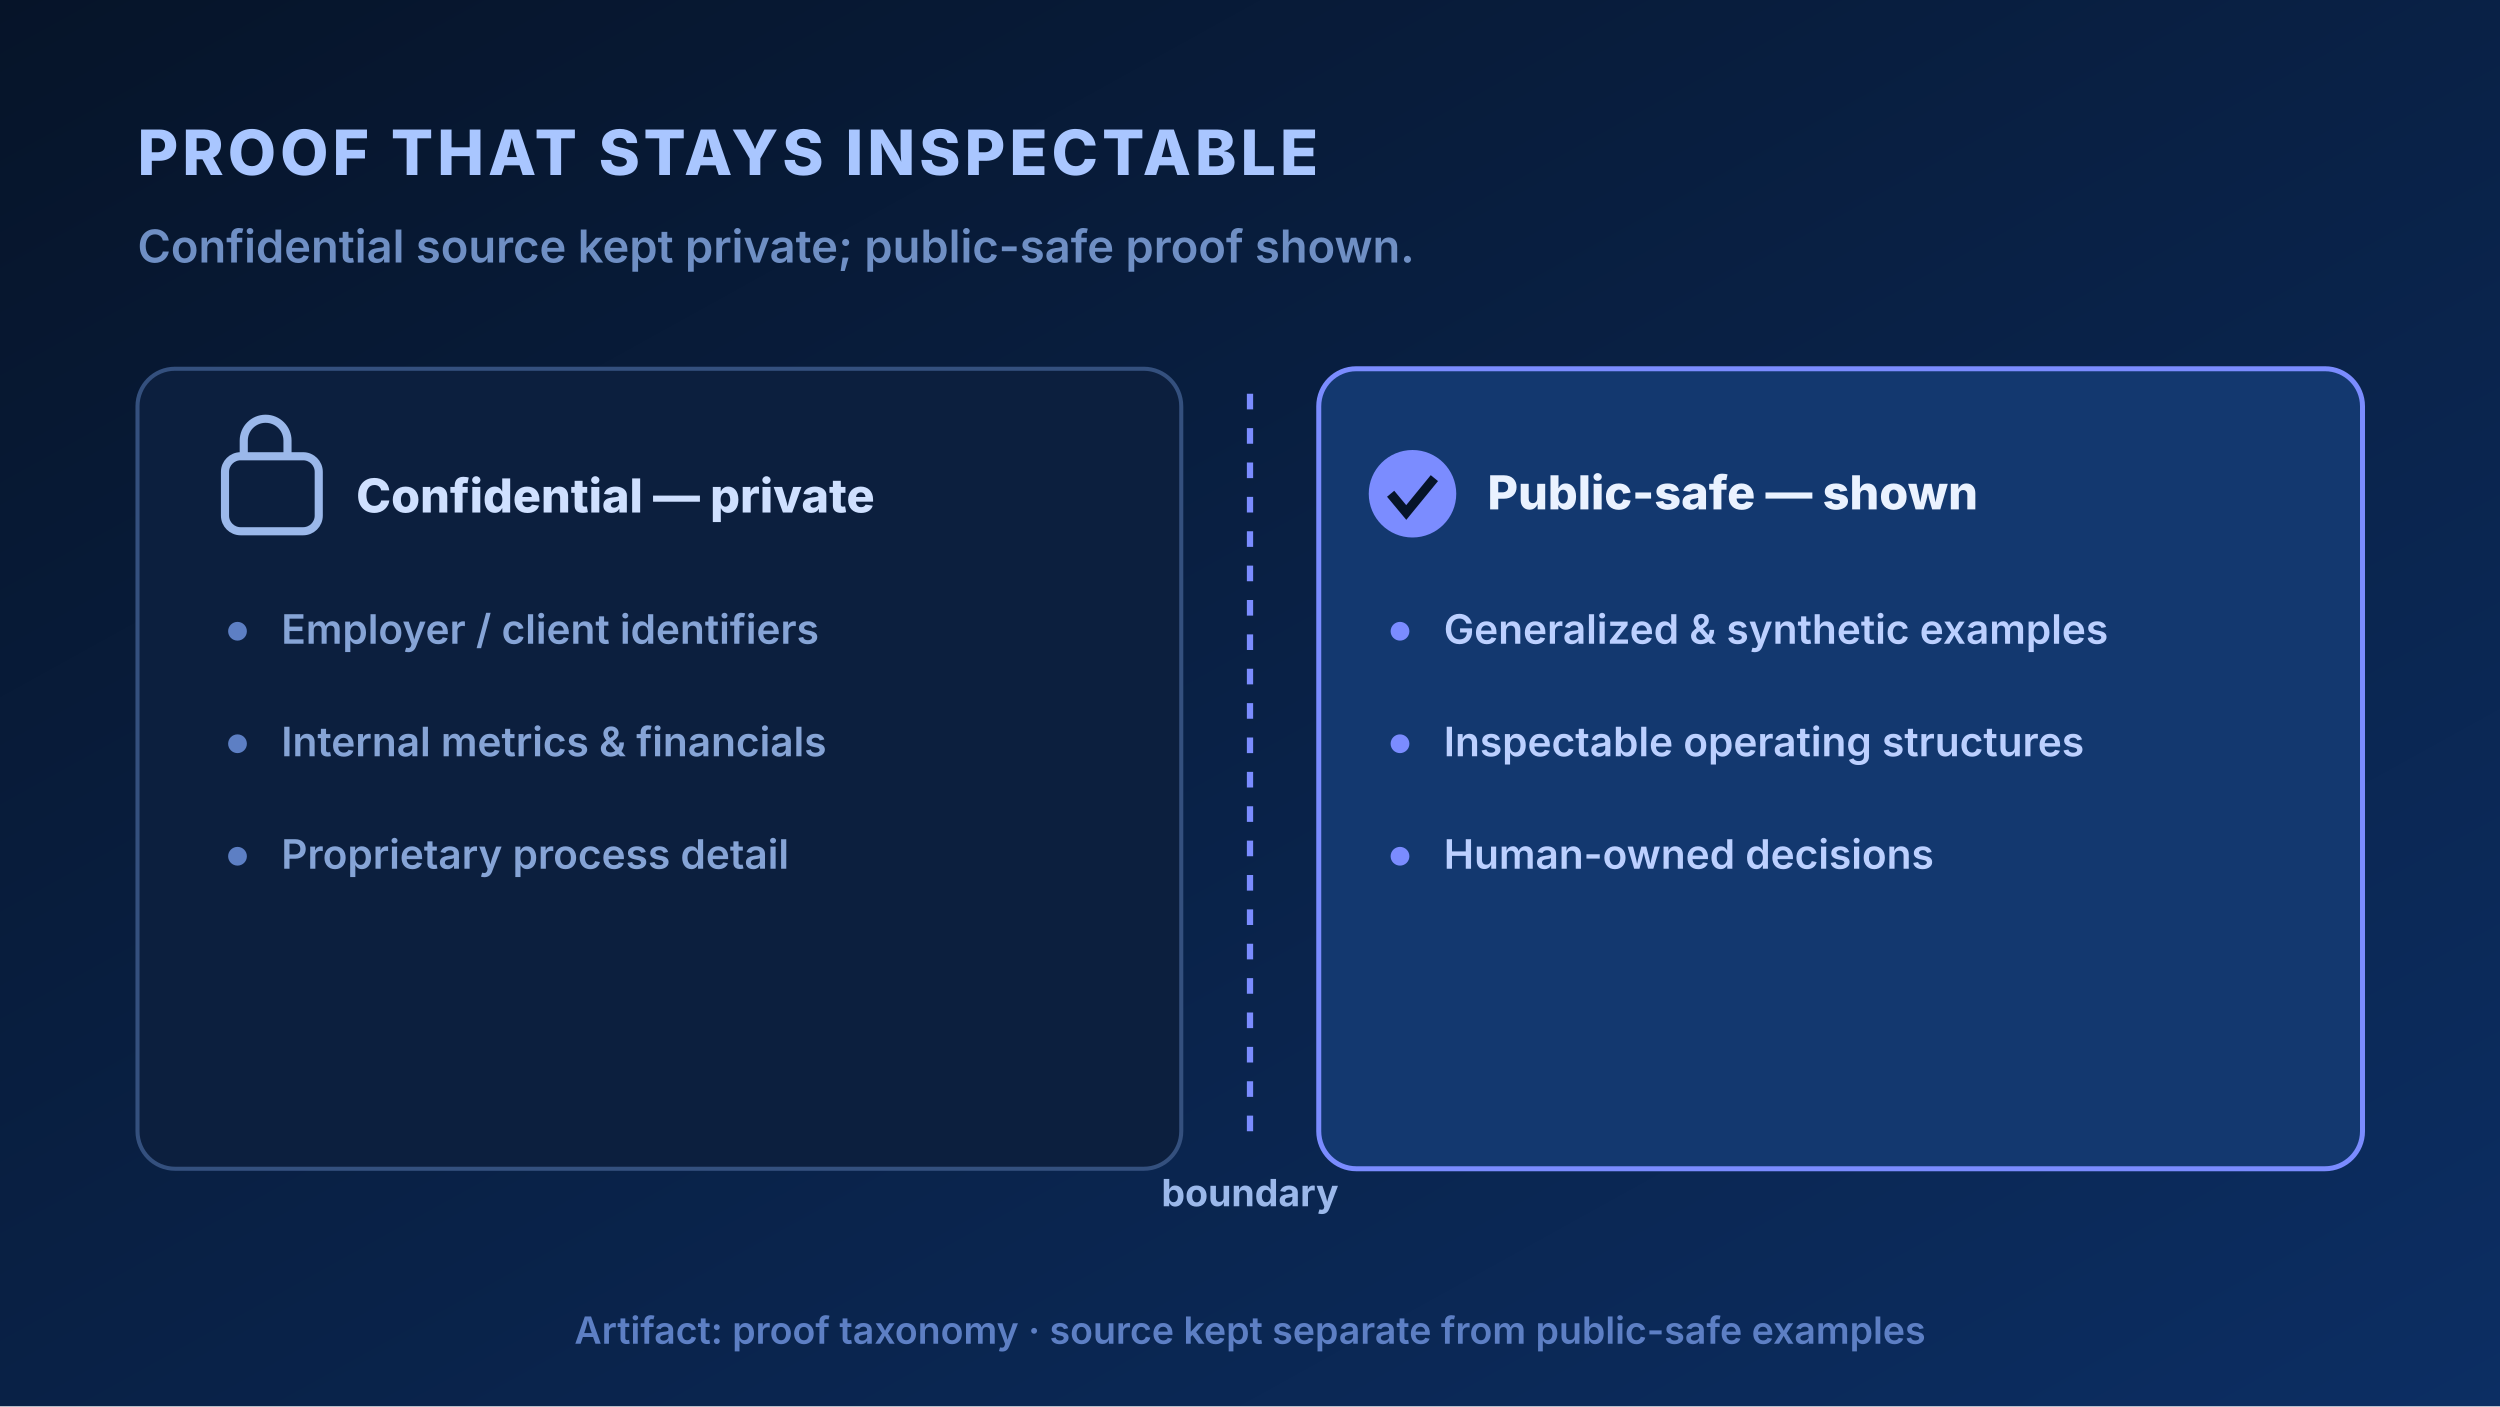
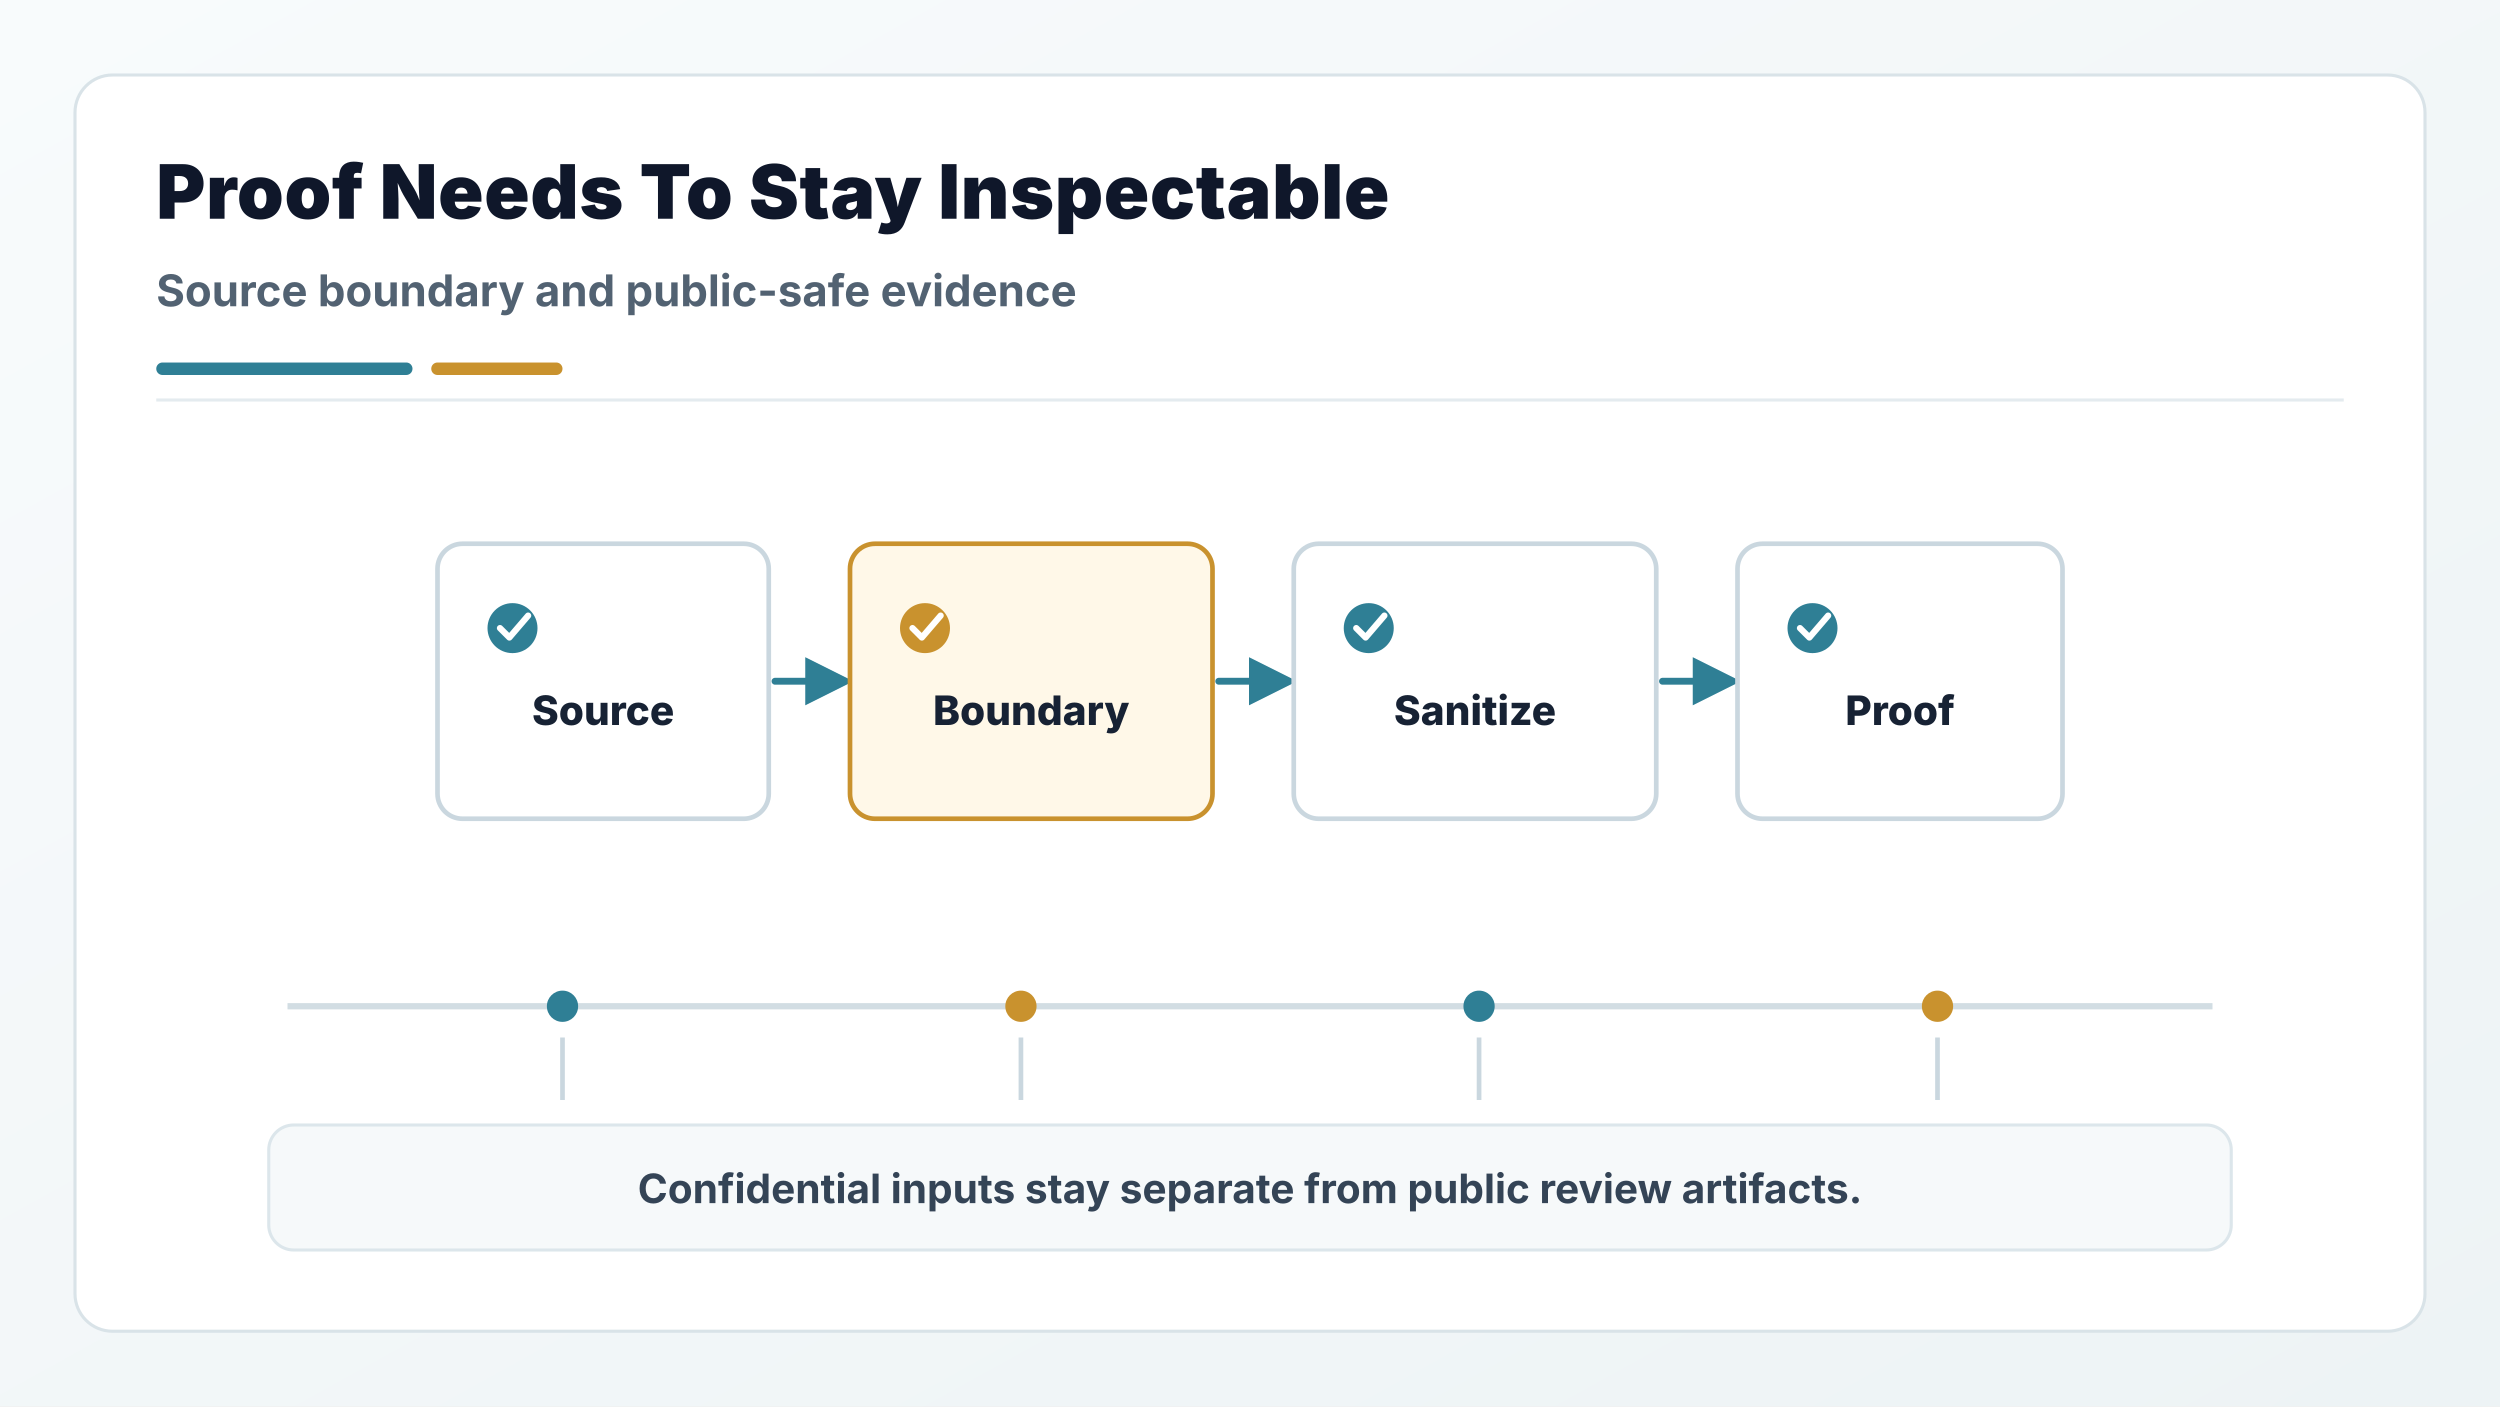
- <svg xmlns="http://www.w3.org/2000/svg" viewBox="0 0 800 450" role="img" aria-label="Confidential source material kept private while public-safe proof is shown, divided by a clear boundary.">
+ <svg xmlns="http://www.w3.org/2000/svg" viewBox="0 0 800 450" role="img" aria-label="Proof Needs To Stay Inspectable: Source boundary and public-safe evidence.">
  <defs>
    <linearGradient id="bg" x1="0" y1="0" x2="1" y2="1">
-       <stop offset="0" stop-color="#061429" />
-       <stop offset="1" stop-color="#0c2e63" />
+       <stop offset="0" stop-color="#f8fbfc" />
+       <stop offset="1" stop-color="#edf3f5" />
    </linearGradient>
+     <marker id="arrow" viewBox="0 0 10 10" refX="8" refY="5" markerWidth="7" markerHeight="7" orient="auto">
+       <path d="M0 0 L10 5 L0 10 z" fill="#2f7f95" />
+     </marker>
+     <style>
+       .title{font-family:Inter,Segoe UI,Arial,sans-serif;font-size:24px;font-weight:850;fill:#0f172a;letter-spacing:.2px}
+       .sub{font-family:Inter,Segoe UI,Arial,sans-serif;font-size:14px;font-weight:700;fill:#526272}
+       .step{font-family:Inter,Segoe UI,Arial,sans-serif;font-size:13px;font-weight:800;fill:#172234}
+       .footer{font-family:Inter,Segoe UI,Arial,sans-serif;font-size:13px;font-weight:750;fill:#344456}
+       .flow{fill:none;stroke:#2f7f95;stroke-width:2.2;stroke-linecap:round}
+       .rail{fill:none;stroke:#d2dde3;stroke-width:2}
+       .tick{stroke:#cad7df;stroke-width:1.5}
+     </style>
  </defs>
  <rect width="800" height="450" fill="url(#bg)" />
-   <text x="44" y="56" fill="#a9c6ff" font-family="Inter,Segoe UI,Arial,sans-serif" font-size="20" font-weight="800" letter-spacing="1.3">PROOF THAT STAYS INSPECTABLE</text>
-   <text x="44" y="84" fill="#6f8fc4" font-family="Inter,Segoe UI,Arial,sans-serif" font-size="14.5" font-weight="600">Confidential source kept private; public-safe proof shown.</text>
-   <rect x="44" y="118" width="334" height="256" rx="12" fill="#0c1f3e" stroke="#34507e" stroke-width="1.3" />
-   <rect x="72" y="146" width="30" height="24" rx="5" fill="none" stroke="#9bb8ea" stroke-width="2.6" />
-   <path d="M78 146 v-5 a7 7 0 0 1 14 0 v5" fill="none" stroke="#9bb8ea" stroke-width="2.6" />
-   <text x="114" y="164" fill="#cfe0ff" font-family="Inter,Segoe UI,Arial,sans-serif" font-size="15" font-weight="800">Confidential — private</text>
-   <circle cx="76" cy="202" r="3" fill="#5d7fc4" />
-   <text x="90" y="206" fill="#86a4d6" font-family="Inter,Segoe UI,Arial,sans-serif" font-size="13" font-weight="600">Employer / client identifiers</text>
-   <circle cx="76" cy="238" r="3" fill="#5d7fc4" />
-   <text x="90" y="242" fill="#86a4d6" font-family="Inter,Segoe UI,Arial,sans-serif" font-size="13" font-weight="600">Internal metrics &amp; financials</text>
-   <circle cx="76" cy="274" r="3" fill="#5d7fc4" />
-   <text x="90" y="278" fill="#86a4d6" font-family="Inter,Segoe UI,Arial,sans-serif" font-size="13" font-weight="600">Proprietary process detail</text>
-   <line x1="400" y1="126" x2="400" y2="366" stroke="#7b8cff" stroke-width="2" stroke-dasharray="5 6" />
-   <text x="400" y="386" fill="#9bb8ea" font-family="Inter,Segoe UI,Arial,sans-serif" font-size="12" font-weight="700" text-anchor="middle">boundary</text>
-   <rect x="422" y="118" width="334" height="256" rx="12" fill="#13386f" stroke="#7b8cff" stroke-width="1.6" />
-   <circle cx="452" cy="158" r="14" fill="#7b8cff" />
-   <path d="M445 158 l5 6 l9 -11" stroke="#061429" stroke-width="3" fill="none" />
-   <text x="476" y="163" fill="#eaf2ff" font-family="Inter,Segoe UI,Arial,sans-serif" font-size="15" font-weight="800">Public-safe — shown</text>
-   <circle cx="448" cy="202" r="3" fill="#7b8cff" />
-   <text x="462" y="206" fill="#bcd0ff" font-family="Inter,Segoe UI,Arial,sans-serif" font-size="13" font-weight="600">Generalized &amp; synthetic examples</text>
-   <circle cx="448" cy="238" r="3" fill="#7b8cff" />
-   <text x="462" y="242" fill="#bcd0ff" font-family="Inter,Segoe UI,Arial,sans-serif" font-size="13" font-weight="600">Inspectable operating structures</text>
-   <circle cx="448" cy="274" r="3" fill="#7b8cff" />
-   <text x="462" y="278" fill="#bcd0ff" font-family="Inter,Segoe UI,Arial,sans-serif" font-size="13" font-weight="600">Human-owned decisions</text>
-   <text x="400" y="430" fill="#5d7fc4" font-family="Inter,Segoe UI,Arial,sans-serif" font-size="12" font-weight="600" text-anchor="middle">Artifact: proof taxonomy · source kept separate from public-safe examples</text>
+   <rect x="24" y="24" width="752" height="402" rx="12" fill="#fff" stroke="#d9e3e8" />
+   <text x="50" y="70" class="title">Proof Needs To Stay Inspectable</text>
+   <text x="50" y="98" class="sub">Source boundary and public-safe evidence</text>
+   <line x1="50" y1="128" x2="750" y2="128" stroke="#e4ebef" />
+   <path d="M92 322 H708" class="rail" />
+   <circle cx="180.0" cy="322" r="5" fill="#2f7f95" />
+   <line x1="180.0" y1="332" x2="180.0" y2="352" class="tick" />
+   <circle cx="326.7" cy="322" r="5" fill="#c9922e" />
+   <line x1="326.7" y1="332" x2="326.7" y2="352" class="tick" />
+   <circle cx="473.3" cy="322" r="5" fill="#2f7f95" />
+   <line x1="473.3" y1="332" x2="473.3" y2="352" class="tick" />
+   <circle cx="620.0" cy="322" r="5" fill="#c9922e" />
+   <line x1="620.0" y1="332" x2="620.0" y2="352" class="tick" />
+   <path d="M248.0 218 H270.0" class="flow" marker-end="url(#arrow)" />
+   <path d="M390.0 218 H412.0" class="flow" marker-end="url(#arrow)" />
+   <path d="M532.0 218 H554.0" class="flow" marker-end="url(#arrow)" />
+   <g>
+     <rect x="140.0" y="174" width="106" height="88" rx="8" fill="#ffffff" stroke="#cad7df" stroke-width="1.5" />
+     <circle cx="164.0" cy="201" r="8" fill="#2f7f95" />
+     <path d="M160.0 201 l3 3 l6 -7" fill="none" stroke="#fff" stroke-width="2" stroke-linecap="round" stroke-linejoin="round" />
+     <text x="193.0" y="232" text-anchor="middle" class="step">Source</text>
+   </g>
+   <g>
+     <rect x="272.0" y="174" width="116" height="88" rx="8" fill="#fff8e8" stroke="#c9922e" stroke-width="1.5" />
+     <circle cx="296.0" cy="201" r="8" fill="#c9922e" />
+     <path d="M292.0 201 l3 3 l6 -7" fill="none" stroke="#fff" stroke-width="2" stroke-linecap="round" stroke-linejoin="round" />
+     <text x="330.0" y="232" text-anchor="middle" class="step">Boundary</text>
+   </g>
+   <g>
+     <rect x="414.0" y="174" width="116" height="88" rx="8" fill="#ffffff" stroke="#cad7df" stroke-width="1.5" />
+     <circle cx="438.0" cy="201" r="8" fill="#2f7f95" />
+     <path d="M434.0 201 l3 3 l6 -7" fill="none" stroke="#fff" stroke-width="2" stroke-linecap="round" stroke-linejoin="round" />
+     <text x="472.0" y="232" text-anchor="middle" class="step">Sanitize</text>
+   </g>
+   <g>
+     <rect x="556.0" y="174" width="104" height="88" rx="8" fill="#ffffff" stroke="#cad7df" stroke-width="1.5" />
+     <circle cx="580.0" cy="201" r="8" fill="#2f7f95" />
+     <path d="M576.0 201 l3 3 l6 -7" fill="none" stroke="#fff" stroke-width="2" stroke-linecap="round" stroke-linejoin="round" />
+     <text x="608.0" y="232" text-anchor="middle" class="step">Proof</text>
+   </g>
+   <rect x="86" y="360" width="628" height="40" rx="8" fill="#f6f9fa" stroke="#dce6eb" />
+   <text x="400" y="385" text-anchor="middle" class="footer">Confidential inputs stay separate from public review artifacts.</text>
+   <rect x="50" y="116" width="82" height="4" rx="2" fill="#2f7f95" />
+   <rect x="138" y="116" width="42" height="4" rx="2" fill="#c9922e" />
</svg>
